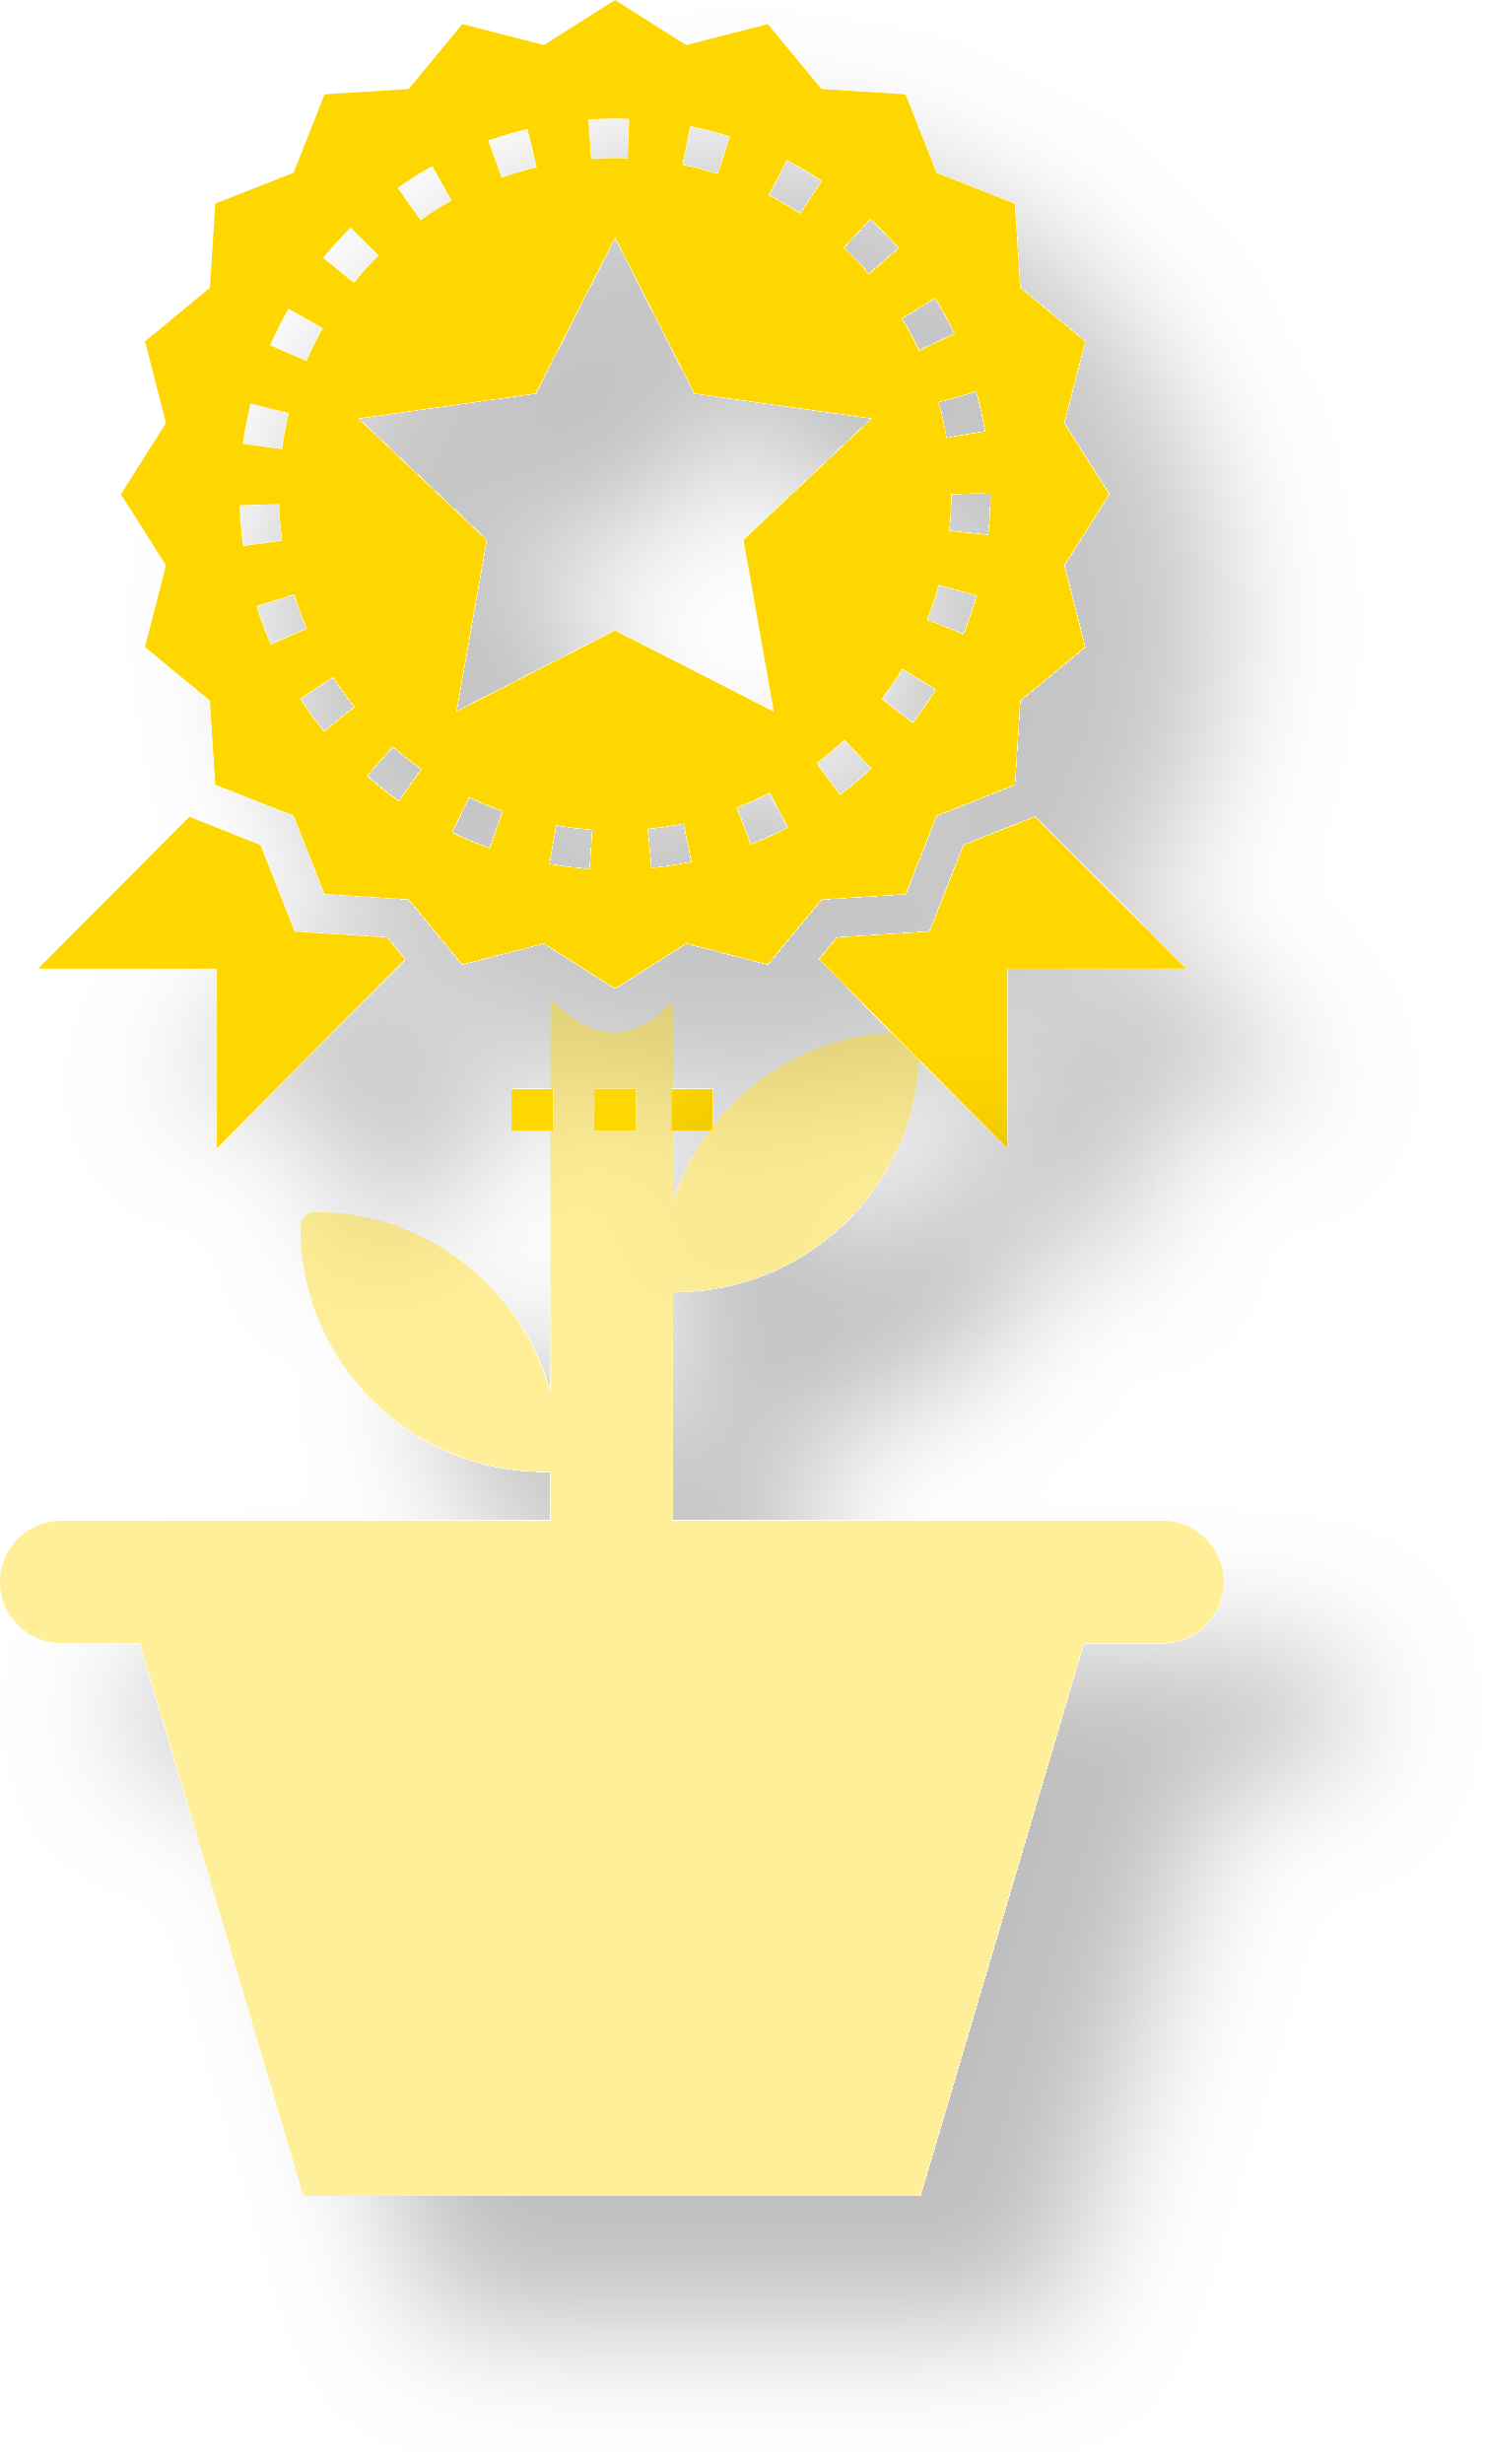
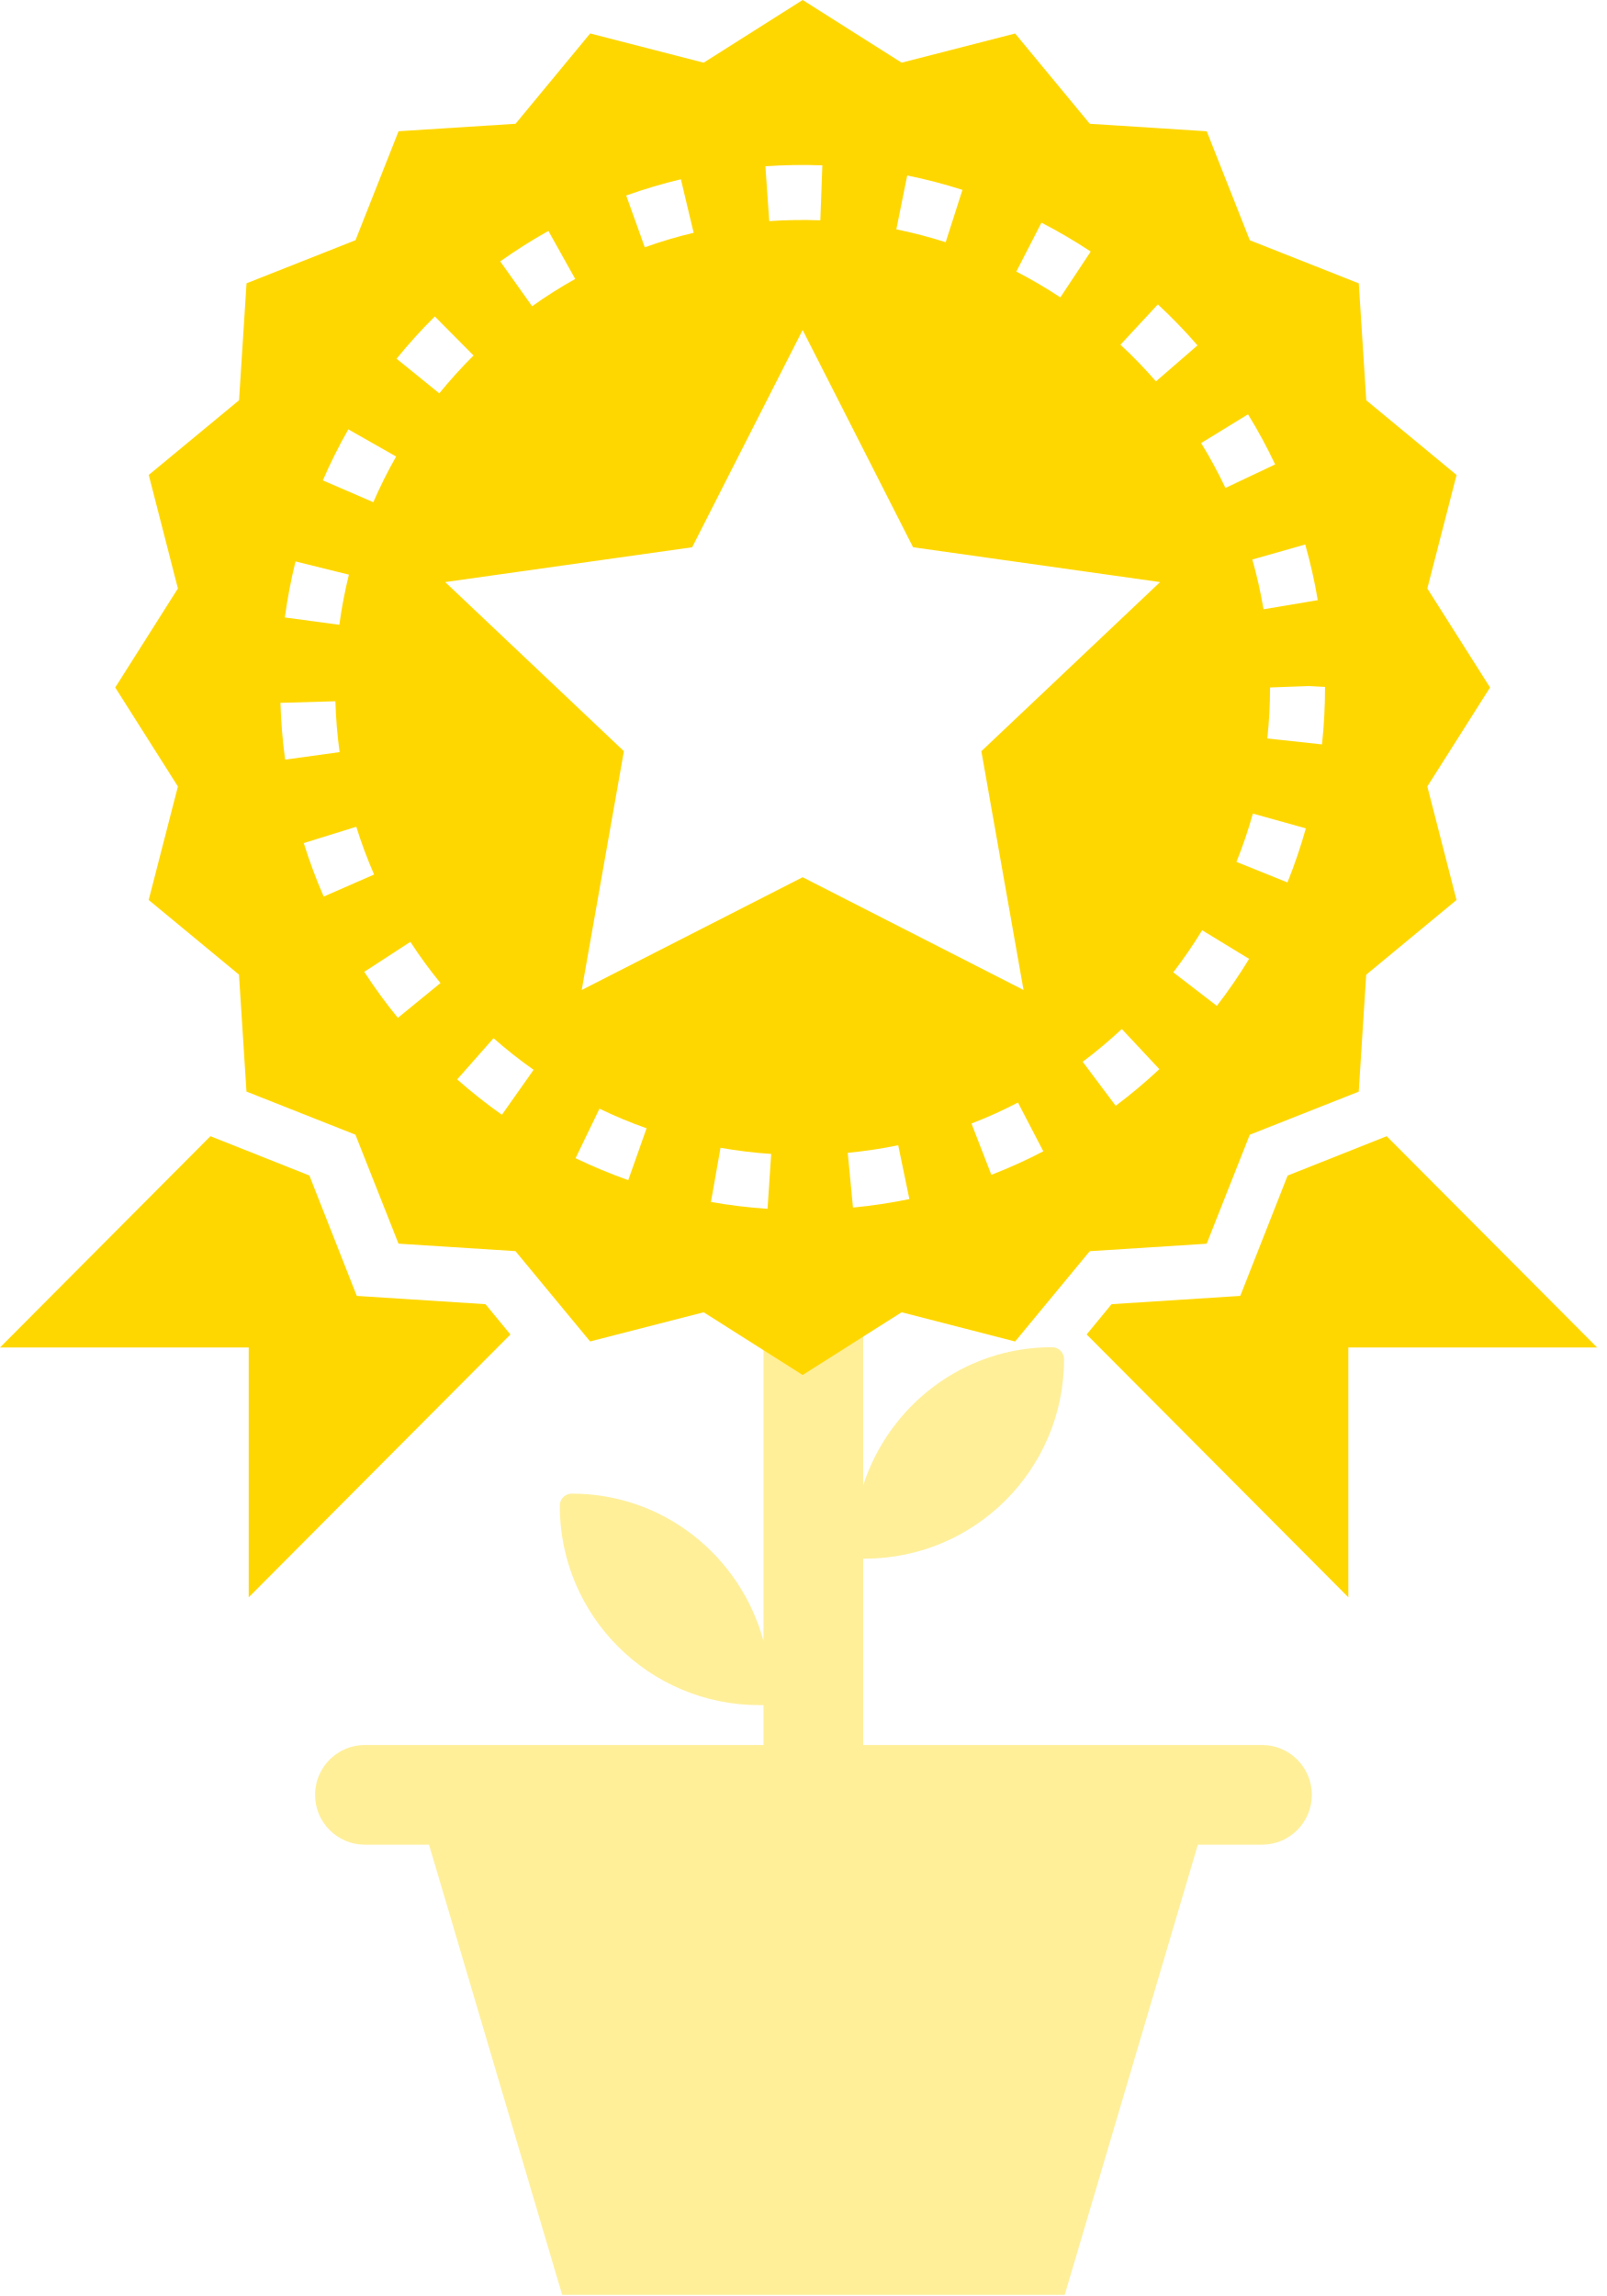
- <svg xmlns="http://www.w3.org/2000/svg" width="126" height="209" viewBox="0 0 126 209" fill="none">
-   <g filter="url(#filter0_d_822_34)">
-     <path d="M18.401 97.393L34.359 81.369L32.837 79.521L24.991 79.017L22.1 71.677L16.064 69.279L3.233 82.162H18.401L18.401 97.393Z" fill="#FFD700" />
-     <path d="M87.799 69.279L81.758 71.678L78.868 79.017L71.021 79.52L69.501 81.368L85.459 97.393V82.161H100.627L87.799 69.279Z" fill="#FFD700" />
-     <path d="M14.082 47.956L12.3 54.877L17.806 59.429L18.262 66.56L24.907 69.188L27.535 75.833L34.666 76.289L39.22 81.795L46.143 80.016L52.18 83.84L58.216 80.016L65.136 81.799L69.689 76.292L76.82 75.836L79.448 69.191L86.092 66.564L86.548 59.432L92.055 54.878L90.276 47.956L94.099 41.92L90.276 35.883L92.058 28.963L86.552 24.409L86.096 17.278L79.451 14.65L76.823 8.005L69.692 7.549L65.138 2.043L58.215 3.822L52.179 0L46.143 3.823L39.223 2.041L34.67 7.548L27.539 8.002L24.911 14.647L18.267 17.274L17.811 24.406L12.304 28.96L14.082 35.883L10.26 41.92L14.082 47.956ZM22.973 54.669C22.51 53.609 22.101 52.51 21.757 51.407L24.96 50.411C25.267 51.397 25.632 52.377 26.046 53.325L22.973 54.669ZM27.495 62.065C26.765 61.171 26.076 60.227 25.445 59.258L28.258 57.429C28.823 58.298 29.44 59.144 30.092 59.943L27.495 62.065ZM33.84 67.975C32.896 67.309 31.977 66.583 31.112 65.818L33.33 63.305C34.105 63.989 34.928 64.638 35.773 65.233L33.84 67.975ZM41.545 71.961C40.455 71.575 39.373 71.124 38.332 70.622L39.791 67.602C40.723 68.053 41.689 68.456 42.663 68.799L41.545 71.961ZM50.039 73.709C48.886 73.633 47.725 73.492 46.589 73.291L47.172 69.988C48.19 70.168 49.23 70.295 50.263 70.363L50.039 73.709ZM55.25 73.633L54.931 70.295C55.96 70.196 56.995 70.04 58.008 69.831L58.689 73.114C57.556 73.348 56.4 73.522 55.25 73.633ZM63.688 71.636L62.476 68.509C63.441 68.135 64.394 67.705 65.31 67.228L66.858 70.202C65.834 70.736 64.767 71.218 63.688 71.636ZM71.271 67.427L69.259 64.742C70.088 64.122 70.889 63.449 71.644 62.744L73.934 65.192C73.092 65.981 72.195 66.733 71.271 67.427ZM77.44 61.335L74.782 59.289C75.413 58.469 76.005 57.606 76.543 56.722L79.407 58.468C78.808 59.454 78.146 60.418 77.44 61.335ZM81.746 53.807L78.636 52.554C79.022 51.595 79.359 50.604 79.636 49.61L82.867 50.51C82.556 51.623 82.178 52.733 81.746 53.807ZM83.852 45.39L80.517 45.028C80.628 44.006 80.685 42.961 80.685 41.92L83.042 41.832L84.038 41.886C84.038 43.08 83.975 44.249 83.852 45.39ZM83.594 36.595L80.286 37.15C80.114 36.131 79.885 35.109 79.603 34.117L82.829 33.2C83.145 34.312 83.403 35.454 83.594 36.595ZM79.341 25.262C79.944 26.246 80.502 27.274 80.996 28.319L77.964 29.753C77.522 28.817 77.022 27.896 76.482 27.016L79.341 25.262ZM73.843 18.56C74.69 19.346 75.503 20.186 76.259 21.06L73.726 23.256C73.048 22.475 72.32 21.722 71.561 21.02L73.843 18.56ZM66.744 13.578C67.772 14.107 68.782 14.698 69.747 15.339L67.896 18.134C67.032 17.562 66.13 17.032 65.211 16.561L66.744 13.578ZM58.558 10.699C59.688 10.929 60.822 11.224 61.926 11.578L60.903 14.77C59.915 14.453 58.903 14.189 57.893 13.984L58.558 10.699ZM53.382 10.082L53.26 13.433C52.225 13.395 51.172 13.412 50.144 13.483L49.91 10.138C51.054 10.058 52.226 10.039 53.382 10.082ZM44.754 10.931L45.534 14.192C44.528 14.432 43.524 14.73 42.553 15.079L41.421 11.921C42.508 11.533 43.629 11.198 44.754 10.931ZM45.443 33.369L52.179 20.122L58.915 33.369L73.978 35.493L63.079 45.805L65.65 60.365L52.179 53.49L38.708 60.365L41.279 45.805L30.38 35.493L45.443 33.369ZM36.676 14.081L38.311 17.009C37.409 17.514 36.524 18.072 35.681 18.672L33.738 15.939C34.679 15.269 35.668 14.644 36.676 14.081ZM29.749 19.297L32.111 21.676C31.373 22.41 30.671 23.186 30.022 23.985L27.416 21.873C28.142 20.978 28.927 20.111 29.749 19.297ZM24.474 26.18L27.389 27.837C26.874 28.741 26.408 29.678 25.999 30.623L22.92 29.292C23.379 28.235 23.9 27.188 24.474 26.18ZM21.254 34.235L24.509 35.04C24.261 36.042 24.065 37.07 23.928 38.097L20.604 37.651C20.758 36.505 20.976 35.355 21.254 34.235ZM23.686 42.76C23.716 43.797 23.801 44.841 23.944 45.86L20.622 46.319C20.465 45.181 20.369 44.016 20.335 42.857L23.686 42.76Z" fill="#FFD700" />
-     <path d="M50.424 92.375H53.938V95.889H50.424V92.375Z" fill="#FFD700" />
-     <path d="M56.949 92.375H60.464V95.889H56.949V92.375Z" fill="#FFD700" />
-     <path d="M43.395 92.375H46.91V95.889H43.395V92.375Z" fill="#FFD700" />
-   </g>
-   <g filter="url(#filter1_d_822_34)">
-     <path d="M98.625 139.37C101.495 139.37 103.816 137.045 103.816 134.179C103.816 131.312 101.495 128.988 98.625 128.988H57.087V109.584H57.243C68.711 109.584 78.006 100.288 78.006 88.82V88.806C78.006 88.119 77.448 87.561 76.761 87.561H76.747C67.52 87.561 59.791 93.62 57.087 101.943V84.969C56.516 85.489 56.1 85.853 55.893 86.06C54.959 86.941 53.401 87.565 52.104 87.565C50.911 87.565 49.457 87.047 48.574 86.32C48.419 86.216 47.743 85.645 46.705 84.764V118.156C44.309 109.335 36.326 102.811 26.746 102.811H26.732C26.044 102.811 25.486 103.369 25.486 104.056V104.07C25.486 115.538 34.782 124.834 46.25 124.834H46.705V128.989L5.191 128.988C2.322 128.988 0 131.312 0 134.179C0 137.045 2.321 139.37 5.191 139.37H11.87L25.738 186.249H78.077L91.945 139.37L98.625 139.37Z" fill="#FFD700" fill-opacity="0.4" />
-   </g>
-   <defs>
-     <filter id="filter0_d_822_34" x="3.233" y="0" width="119.394" height="119.393" filterUnits="userSpaceOnUse" color-interpolation-filters="sRGB">
-       <feFlood flood-opacity="0" result="BackgroundImageFix" />
-       <feColorMatrix in="SourceAlpha" type="matrix" values="0 0 0 0 0 0 0 0 0 0 0 0 0 0 0 0 0 0 127 0" result="hardAlpha" />
-       <feOffset dx="11" dy="11" />
-       <feGaussianBlur stdDeviation="5.5" />
-       <feComposite in2="hardAlpha" operator="out" />
-       <feColorMatrix type="matrix" values="0 0 0 0 0 0 0 0 0 0 0 0 0 0 0 0 0 0 0.25 0" />
-       <feBlend mode="normal" in2="BackgroundImageFix" result="effect1_dropShadow_822_34" />
-       <feBlend mode="normal" in="SourceGraphic" in2="effect1_dropShadow_822_34" result="shape" />
-     </filter>
-     <filter id="filter1_d_822_34" x="0" y="84.764" width="125.816" height="123.486" filterUnits="userSpaceOnUse" color-interpolation-filters="sRGB">
-       <feFlood flood-opacity="0" result="BackgroundImageFix" />
-       <feColorMatrix in="SourceAlpha" type="matrix" values="0 0 0 0 0 0 0 0 0 0 0 0 0 0 0 0 0 0 127 0" result="hardAlpha" />
-       <feOffset dx="11" dy="11" />
-       <feGaussianBlur stdDeviation="5.5" />
-       <feComposite in2="hardAlpha" operator="out" />
-       <feColorMatrix type="matrix" values="0 0 0 0 0 0 0 0 0 0 0 0 0 0 0 0 0 0 0.25 0" />
-       <feBlend mode="normal" in2="BackgroundImageFix" result="effect1_dropShadow_822_34" />
-       <feBlend mode="normal" in="SourceGraphic" in2="effect1_dropShadow_822_34" result="shape" />
-     </filter>
-   </defs>
+ <svg xmlns="http://www.w3.org/2000/svg" width="98" height="140" viewBox="0 0 98 140" fill="none">
+   <path d="M15.168 97.395L31.126 81.371L29.604 79.523L21.757 79.019L18.867 71.679L12.831 69.281L0 82.164H15.168L15.168 97.395Z" fill="#FFD700" />
+   <path d="M84.565 69.281L78.525 71.68L75.635 79.019L67.788 79.522L66.268 81.37L82.225 97.395V82.163H97.394L84.565 69.281Z" fill="#FFD700" />
+   <path d="M10.849 47.956L9.067 54.877L14.574 59.429L15.03 66.56L21.674 69.188L24.302 75.833L31.434 76.289L35.987 81.795L42.91 80.016L48.947 83.84L54.983 80.016L61.904 81.799L66.456 76.292L73.587 75.836L76.215 69.191L82.86 66.564L83.316 59.432L88.822 54.878L87.043 47.956L90.867 41.92L87.043 35.883L88.826 28.963L83.319 24.409L82.863 17.278L76.218 14.65L73.591 8.005L66.459 7.549L61.905 2.043L54.982 3.822L48.947 0L42.91 3.823L35.99 2.041L31.438 7.548L24.306 8.002L21.679 14.647L15.034 17.274L14.578 24.406L9.071 28.96L10.849 35.883L7.027 41.92L10.849 47.956ZM19.74 54.669C19.277 53.609 18.868 52.51 18.524 51.407L21.727 50.411C22.034 51.397 22.399 52.377 22.813 53.325L19.74 54.669ZM24.262 62.065C23.532 61.171 22.843 60.227 22.213 59.258L25.025 57.429C25.59 58.298 26.207 59.144 26.86 59.943L24.262 62.065ZM30.607 67.975C29.663 67.309 28.744 66.583 27.879 65.818L30.097 63.305C30.872 63.989 31.695 64.638 32.54 65.233L30.607 67.975ZM38.312 71.961C37.222 71.575 36.141 71.124 35.099 70.622L36.558 67.602C37.49 68.053 38.456 68.456 39.43 68.799L38.312 71.961ZM46.807 73.709C45.653 73.633 44.493 73.492 43.356 73.291L43.939 69.988C44.957 70.168 45.997 70.295 47.03 70.363L46.807 73.709ZM52.017 73.633L51.698 70.295C52.727 70.196 53.763 70.04 54.775 69.831L55.456 73.114C54.323 73.348 53.167 73.522 52.017 73.633ZM60.456 71.636L59.243 68.509C60.208 68.135 61.161 67.705 62.077 67.228L63.625 70.202C62.601 70.736 61.534 71.218 60.456 71.636ZM68.038 67.427L66.026 64.742C66.855 64.122 67.656 63.449 68.411 62.744L70.702 65.192C69.86 65.981 68.963 66.733 68.038 67.427ZM74.207 61.335L71.549 59.289C72.18 58.469 72.772 57.606 73.31 56.722L76.174 58.468C75.576 59.454 74.914 60.418 74.207 61.335ZM78.513 53.807L75.403 52.554C75.789 51.595 76.126 50.604 76.404 49.61L79.635 50.51C79.323 51.623 78.946 52.733 78.513 53.807ZM80.619 45.39L77.284 45.028C77.395 44.006 77.452 42.961 77.452 41.92L79.809 41.832L80.805 41.886C80.805 43.08 80.742 44.249 80.619 45.39ZM80.361 36.595L77.053 37.15C76.882 36.131 76.652 35.109 76.371 34.117L79.597 33.2C79.912 34.312 80.17 35.454 80.361 36.595ZM76.108 25.262C76.712 26.246 77.269 27.274 77.763 28.319L74.731 29.753C74.289 28.817 73.789 27.896 73.249 27.016L76.108 25.262ZM70.61 18.56C71.457 19.346 72.27 20.186 73.027 21.06L70.493 23.256C69.816 22.475 69.088 21.722 68.328 21.02L70.61 18.56ZM63.511 13.578C64.539 14.107 65.549 14.698 66.514 15.339L64.663 18.134C63.799 17.562 62.897 17.032 61.978 16.561L63.511 13.578ZM55.325 10.699C56.455 10.929 57.589 11.224 58.693 11.578L57.67 14.77C56.682 14.453 55.67 14.189 54.661 13.984L55.325 10.699ZM50.149 10.082L50.027 13.433C48.992 13.395 47.939 13.412 46.911 13.483L46.677 10.138C47.821 10.058 48.993 10.039 50.149 10.082ZM41.521 10.931L42.301 14.192C41.295 14.432 40.291 14.73 39.32 15.079L38.188 11.921C39.275 11.533 40.397 11.198 41.521 10.931ZM42.21 33.369L48.947 20.122L55.682 33.369L70.745 35.493L59.846 45.805L62.418 60.365L48.947 53.49L35.475 60.365L38.047 45.805L27.148 35.493L42.21 33.369ZM33.443 14.081L35.078 17.009C34.176 17.514 33.291 18.072 32.449 18.672L30.505 15.939C31.446 15.269 32.435 14.644 33.443 14.081ZM26.516 19.297L28.878 21.676C28.14 22.41 27.438 23.186 26.789 23.985L24.183 21.873C24.91 20.978 25.694 20.111 26.516 19.297ZM21.241 26.18L24.156 27.837C23.641 28.741 23.175 29.678 22.766 30.623L19.687 29.292C20.146 28.235 20.667 27.188 21.241 26.18ZM18.022 34.235L21.276 35.04C21.029 36.042 20.832 37.07 20.695 38.097L17.372 37.651C17.525 36.505 17.743 35.355 18.022 34.235ZM20.453 42.76C20.483 43.797 20.569 44.841 20.711 45.86L17.389 46.319C17.232 45.181 17.136 44.016 17.102 42.857L20.453 42.76Z" fill="#FFD700" />
+   <path d="M76.961 112.481C78.641 112.481 80 111.12 80 109.441C80 107.763 78.641 106.402 76.961 106.402H52.639V95.04H52.73C59.445 95.04 64.888 89.598 64.888 82.883V82.875C64.888 82.472 64.561 82.146 64.159 82.146H64.15C58.748 82.146 54.222 85.693 52.639 90.567V80.628C52.305 80.933 52.061 81.145 51.94 81.267C51.393 81.783 50.481 82.148 49.721 82.148C49.023 82.148 48.172 81.845 47.654 81.419C47.564 81.358 47.168 81.024 46.56 80.508V100.059C45.157 94.895 40.483 91.075 34.873 91.075H34.865C34.463 91.075 34.136 91.402 34.136 91.804V91.812C34.136 98.527 39.579 103.97 46.293 103.97H46.56V106.403L22.253 106.402C20.573 106.402 19.213 107.763 19.213 109.441C19.213 111.12 20.573 112.481 22.253 112.481H26.163L34.283 139.93H64.929L73.049 112.481L76.961 112.481Z" fill="#FFD700" fill-opacity="0.4" />
</svg>
